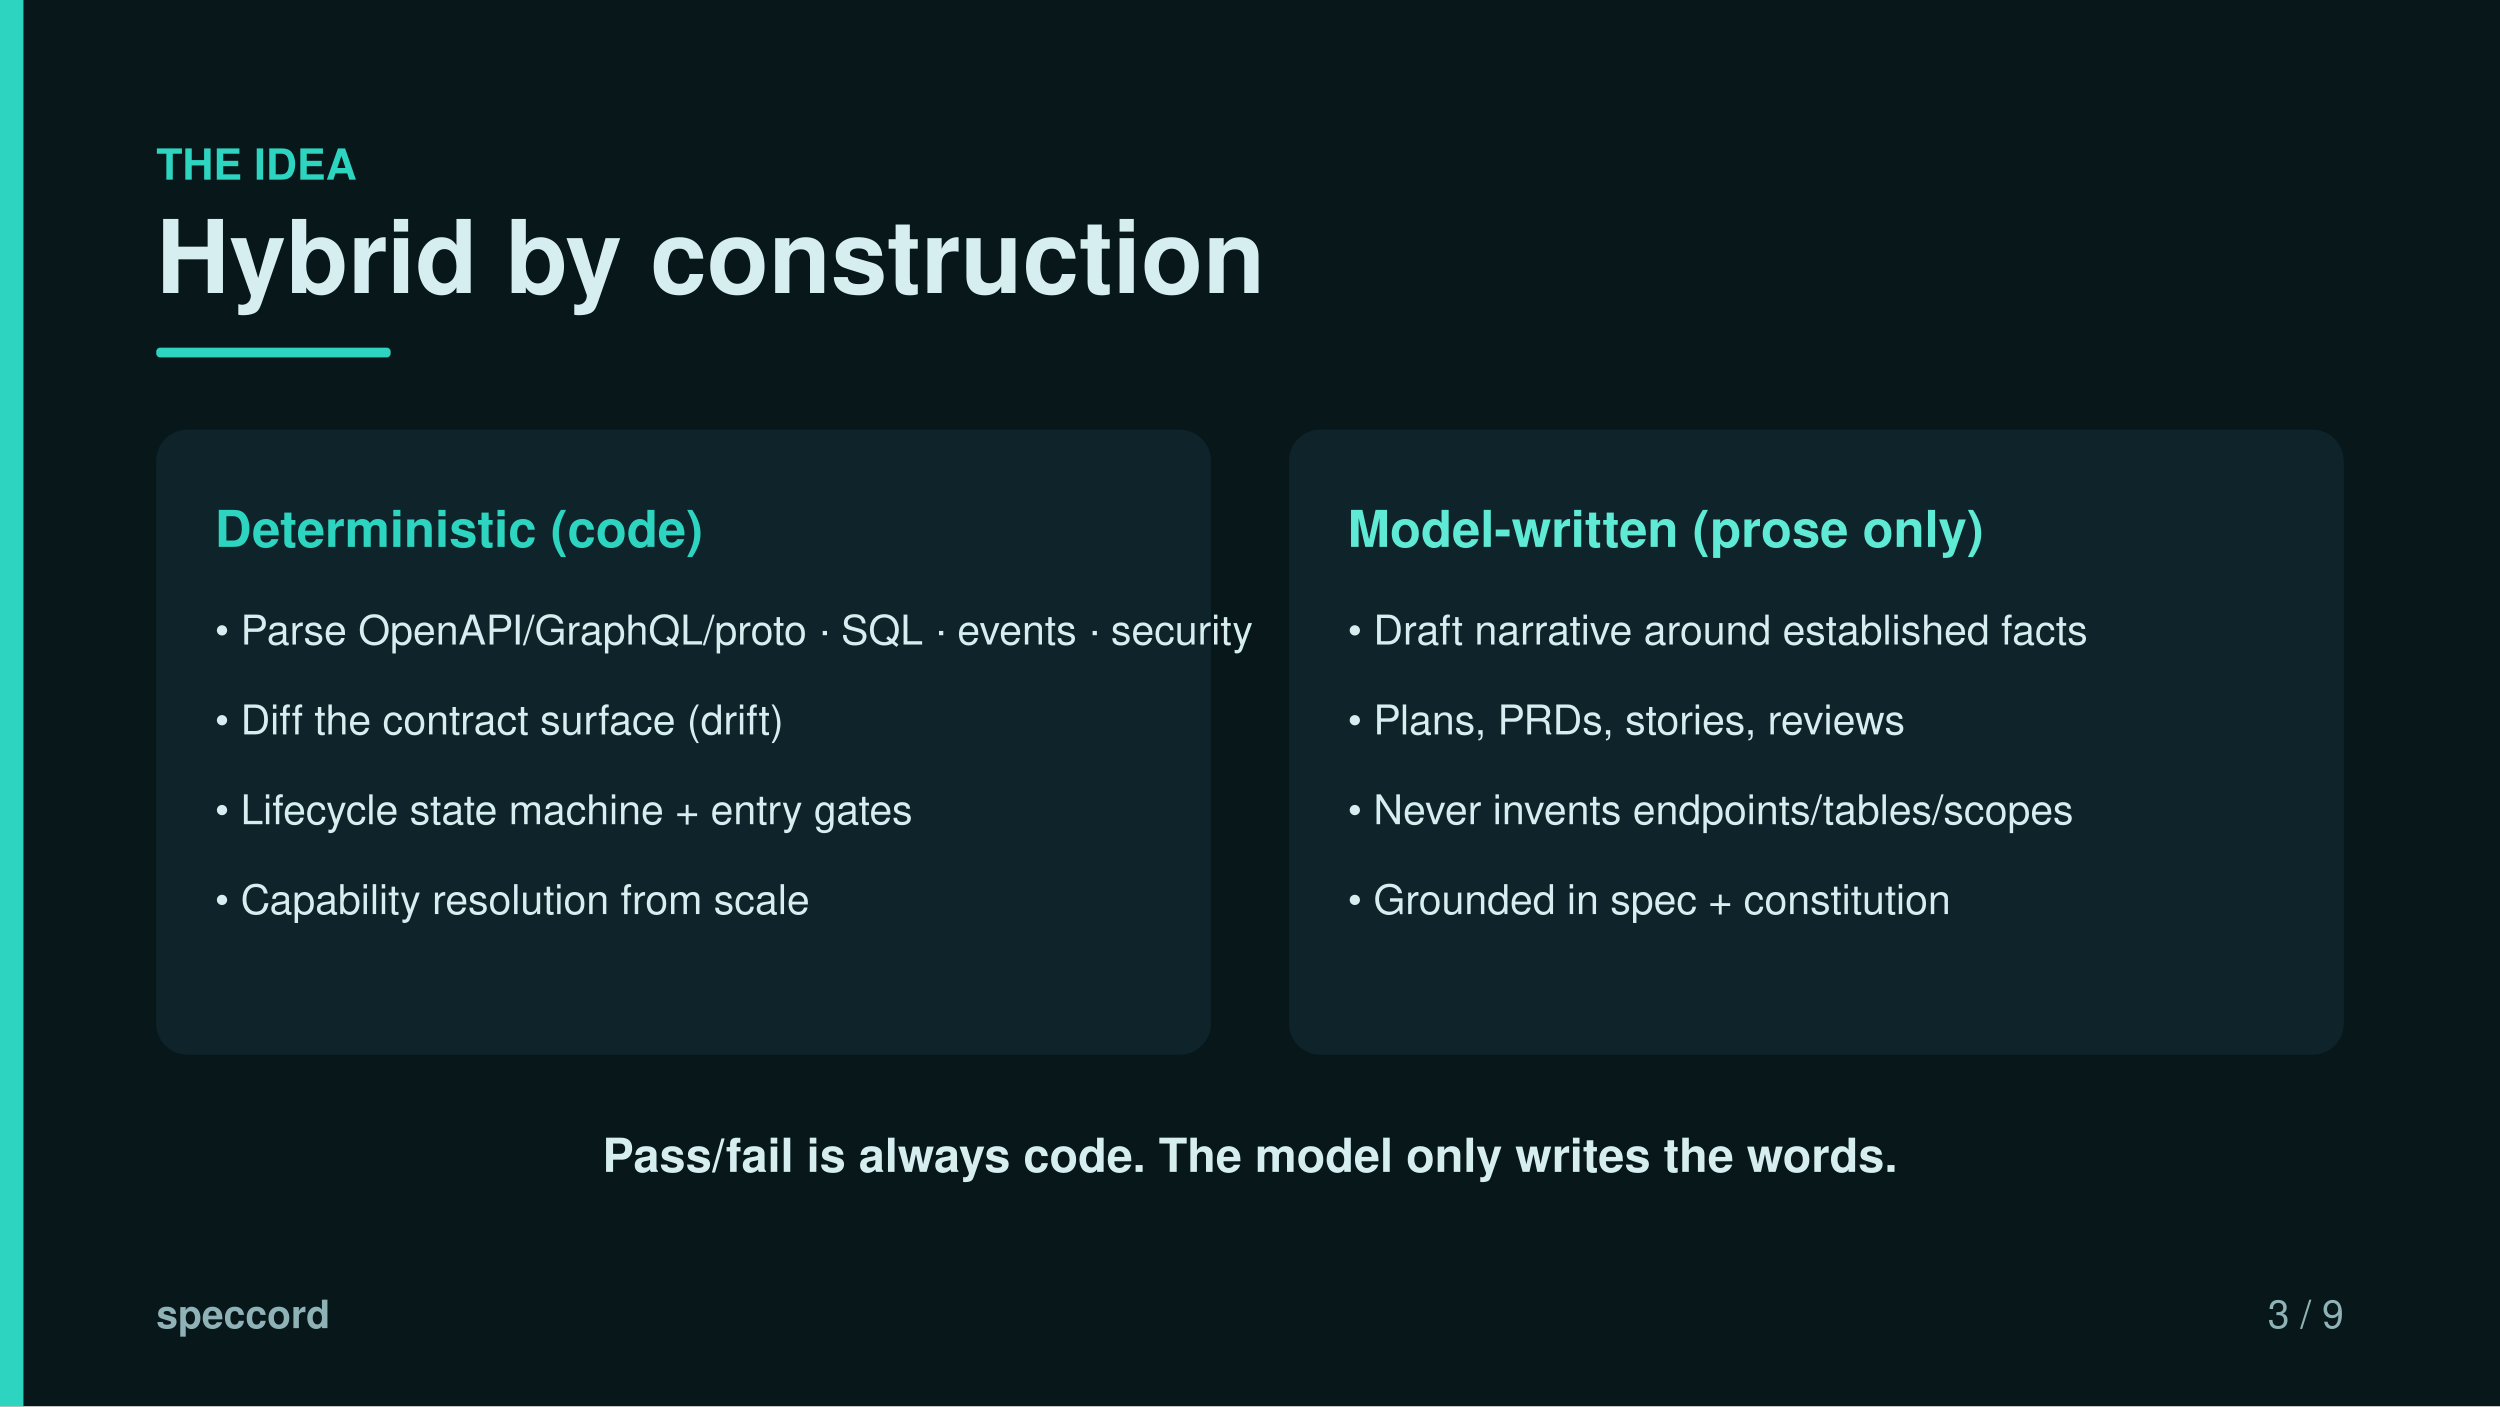
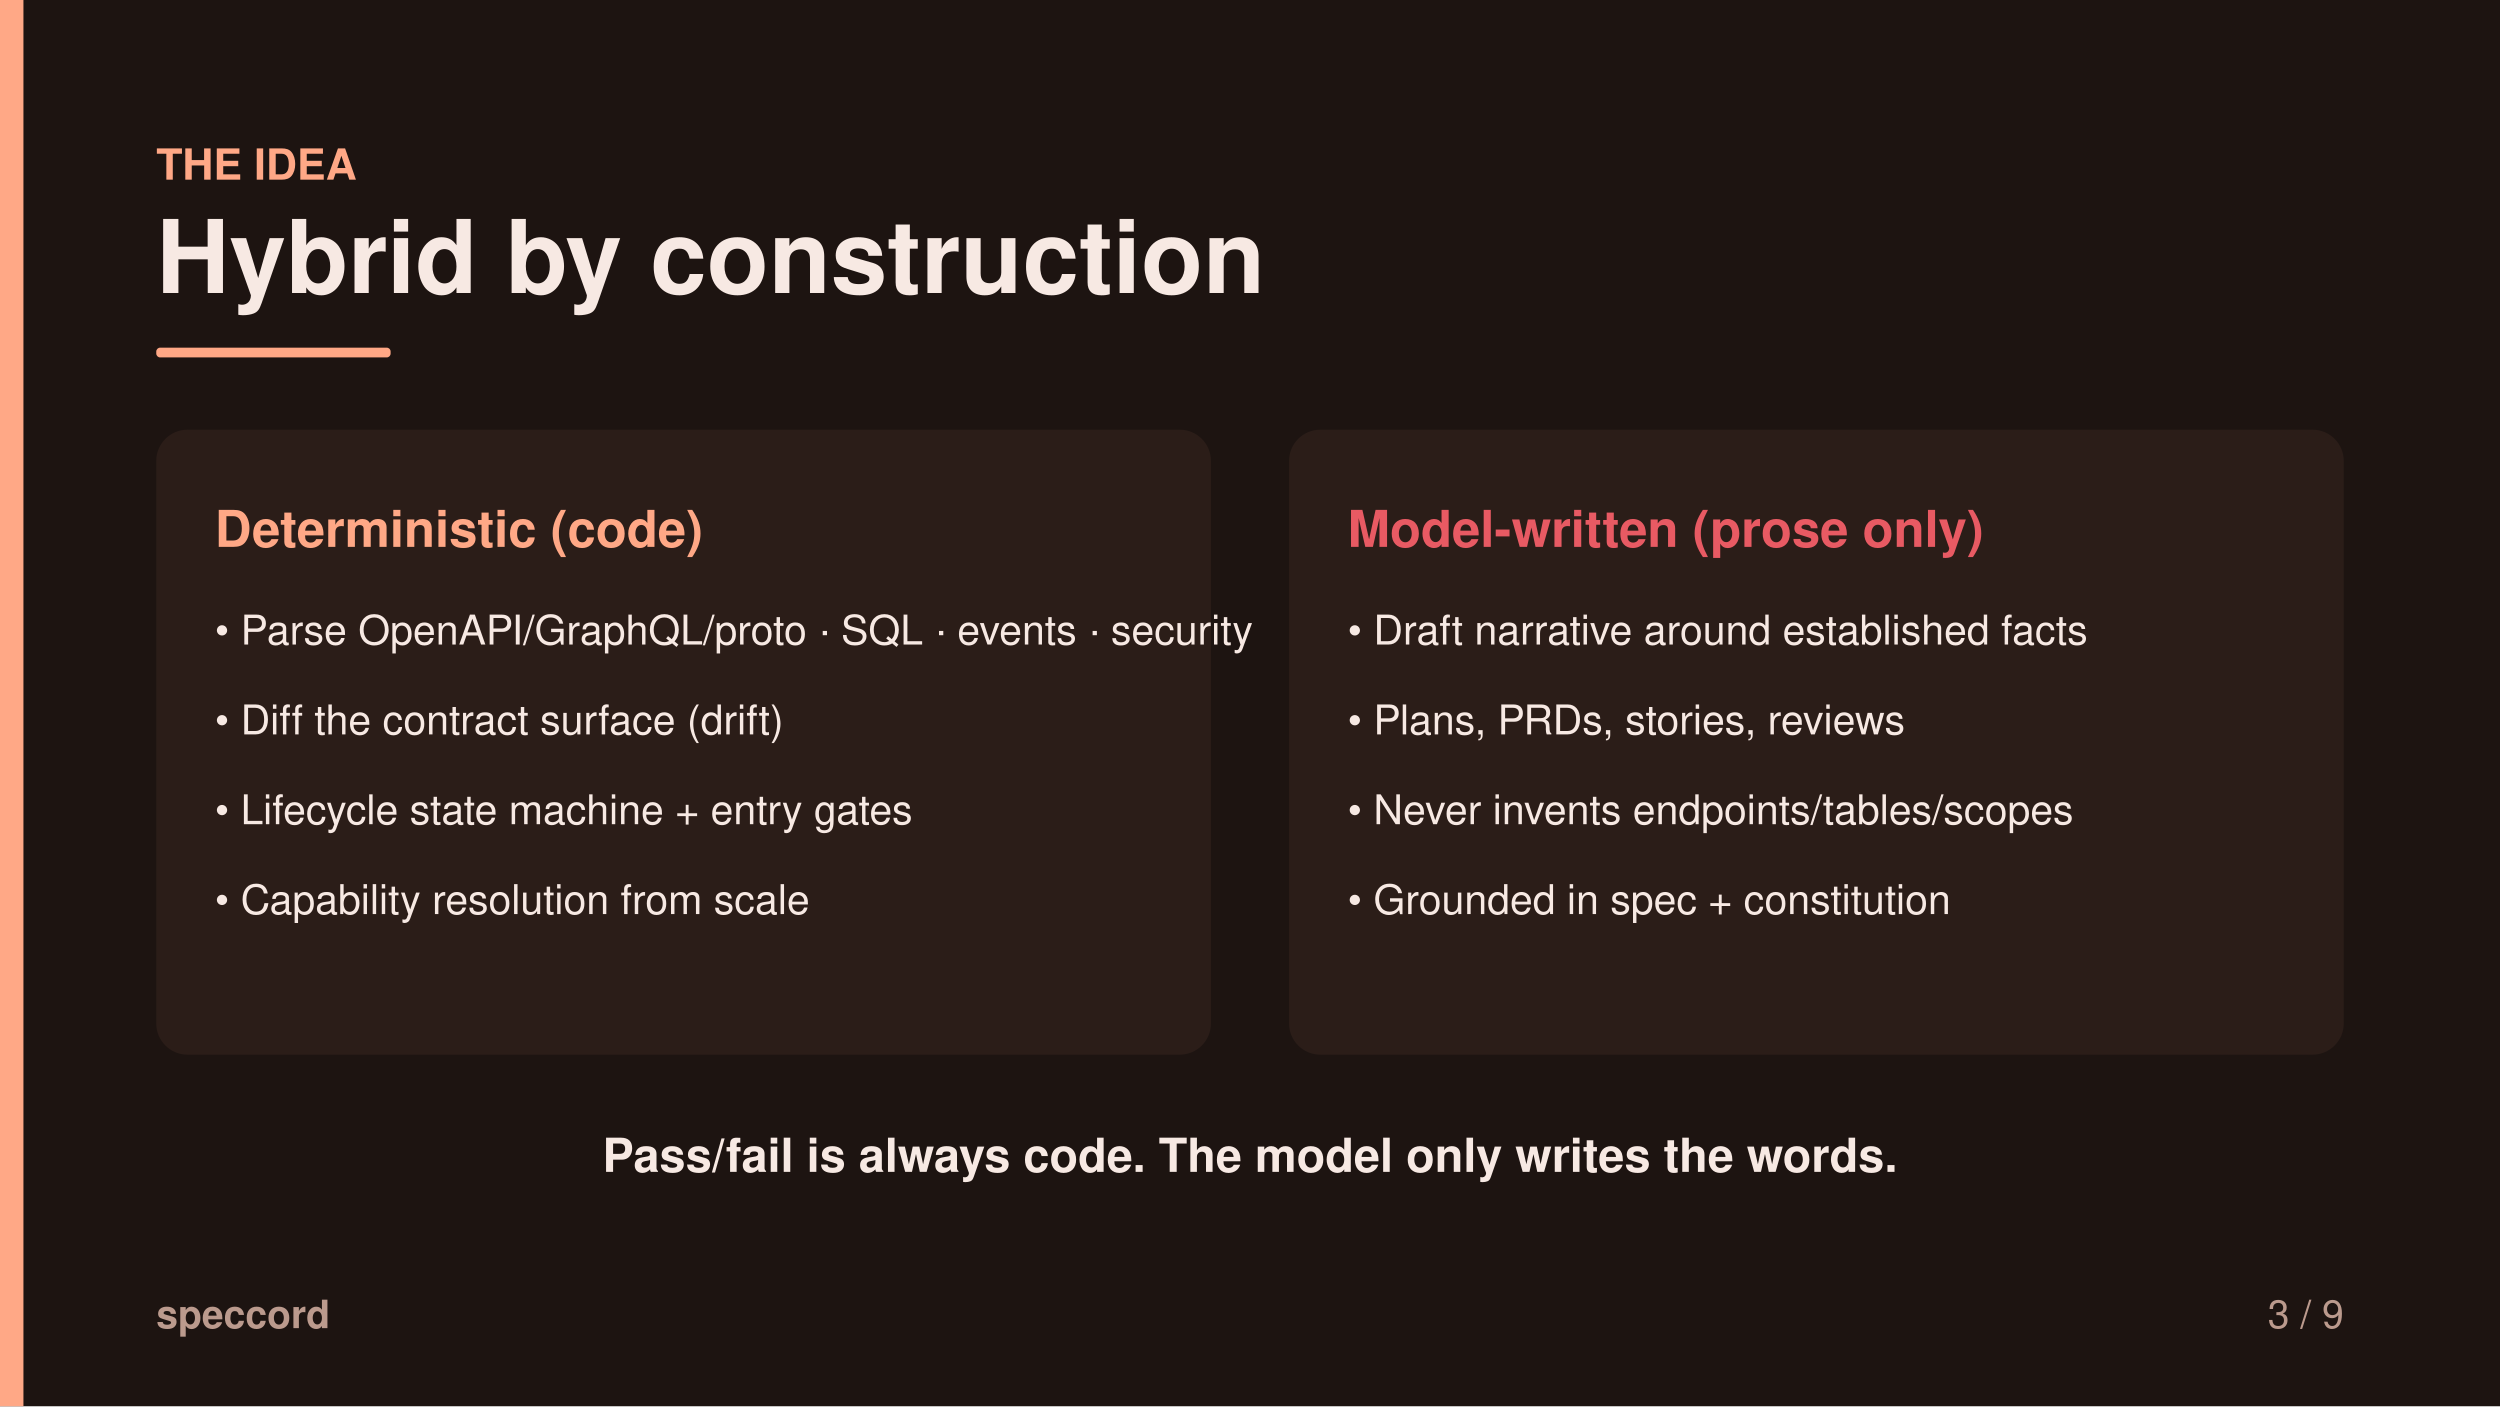
<svg xmlns="http://www.w3.org/2000/svg" viewBox="0 0 1280 720" width="1280" height="720" role="img">
-   <rect x="0" y="0" width="1280" height="720" rx="0" fill="#07171a" opacity="1.0" />
-   <rect x="0" y="0" width="12" height="720" rx="0" fill="#2dd4bf" opacity="1.0" />
-   <text x="80" y="92" font-family="'Helvetica Neue', Helvetica, Arial, sans-serif" font-size="22" font-weight="bold" fill="#2dd4bf" text-anchor="start" opacity="1.0">THE IDEA</text>
-   <text x="80" y="150" font-family="'Helvetica Neue', Helvetica, Arial, sans-serif" font-size="52" font-weight="bold" fill="#d6eef0" text-anchor="start" opacity="1.0">Hybrid by construction</text>
-   <rect x="80" y="178" width="120" height="5" rx="2" fill="#2dd4bf" opacity="1.0" />
-   <rect x="80" y="220" width="540" height="320" rx="16" fill="#0f242a" opacity="1.0" />
-   <text x="110" y="280" font-family="'Helvetica Neue', Helvetica, Arial, sans-serif" font-size="26" font-weight="bold" fill="#2dd4bf" text-anchor="start" opacity="1.0">Deterministic (code)</text>
-   <text x="110" y="330" font-family="'Helvetica Neue', Helvetica, Arial, sans-serif" font-size="21" font-weight="normal" fill="#d6eef0" text-anchor="start" opacity="1.0">• Parse OpenAPI/GraphQL/proto · SQL · events · security</text>
-   <text x="110" y="376" font-family="'Helvetica Neue', Helvetica, Arial, sans-serif" font-size="21" font-weight="normal" fill="#d6eef0" text-anchor="start" opacity="1.0">• Diff the contract surface (drift)</text>
-   <text x="110" y="422" font-family="'Helvetica Neue', Helvetica, Arial, sans-serif" font-size="21" font-weight="normal" fill="#d6eef0" text-anchor="start" opacity="1.0">• Lifecycle state machine + entry gates</text>
-   <text x="110" y="468" font-family="'Helvetica Neue', Helvetica, Arial, sans-serif" font-size="21" font-weight="normal" fill="#d6eef0" text-anchor="start" opacity="1.0">• Capability resolution from scale</text>
-   <rect x="660" y="220" width="540" height="320" rx="16" fill="#0f242a" opacity="1.0" />
-   <text x="690" y="280" font-family="'Helvetica Neue', Helvetica, Arial, sans-serif" font-size="26" font-weight="bold" fill="#5eead4" text-anchor="start" opacity="1.0">Model-written (prose only)</text>
-   <text x="690" y="330" font-family="'Helvetica Neue', Helvetica, Arial, sans-serif" font-size="21" font-weight="normal" fill="#d6eef0" text-anchor="start" opacity="1.0">• Draft narrative around established facts</text>
-   <text x="690" y="376" font-family="'Helvetica Neue', Helvetica, Arial, sans-serif" font-size="21" font-weight="normal" fill="#d6eef0" text-anchor="start" opacity="1.0">• Plans, PRDs, stories, reviews</text>
-   <text x="690" y="422" font-family="'Helvetica Neue', Helvetica, Arial, sans-serif" font-size="21" font-weight="normal" fill="#d6eef0" text-anchor="start" opacity="1.0">• Never invents endpoints/tables/scopes</text>
-   <text x="690" y="468" font-family="'Helvetica Neue', Helvetica, Arial, sans-serif" font-size="21" font-weight="normal" fill="#d6eef0" text-anchor="start" opacity="1.0">• Grounded in spec + constitution</text>
-   <text x="640.0" y="600" font-family="'Helvetica Neue', Helvetica, Arial, sans-serif" font-size="24" font-weight="bold" fill="#d6eef0" text-anchor="middle" opacity="1.0">Pass/fail is always code. The model only writes the words.</text>
-   <text x="80" y="680" font-family="'Helvetica Neue', Helvetica, Arial, sans-serif" font-size="20" font-weight="bold" fill="#8fb2b6" text-anchor="start" opacity="1.0">speccord</text>
-   <text x="1200" y="680" font-family="'Helvetica Neue', Helvetica, Arial, sans-serif" font-size="20" font-weight="normal" fill="#8fb2b6" text-anchor="end" opacity="1.0">3 / 9</text>
+   <rect x="0" y="0" width="1280" height="720" rx="0" fill="#1d1411" opacity="1.0" />
+   <rect x="0" y="0" width="12" height="720" rx="0" fill="#ffa886" opacity="1.0" />
+   <text x="80" y="92" font-family="'Helvetica Neue', Helvetica, Arial, sans-serif" font-size="22" font-weight="bold" fill="#ffa886" text-anchor="start" opacity="1.0">THE IDEA</text>
+   <text x="80" y="150" font-family="'Helvetica Neue', Helvetica, Arial, sans-serif" font-size="52" font-weight="bold" fill="#f7e9e3" text-anchor="start" opacity="1.0">Hybrid by construction</text>
+   <rect x="80" y="178" width="120" height="5" rx="2" fill="#ffa886" opacity="1.0" />
+   <rect x="80" y="220" width="540" height="320" rx="16" fill="#2b1d18" opacity="1.0" />
+   <text x="110" y="280" font-family="'Helvetica Neue', Helvetica, Arial, sans-serif" font-size="26" font-weight="bold" fill="#ffa886" text-anchor="start" opacity="1.0">Deterministic (code)</text>
+   <text x="110" y="330" font-family="'Helvetica Neue', Helvetica, Arial, sans-serif" font-size="21" font-weight="normal" fill="#f7e9e3" text-anchor="start" opacity="1.0">• Parse OpenAPI/GraphQL/proto · SQL · events · security</text>
+   <text x="110" y="376" font-family="'Helvetica Neue', Helvetica, Arial, sans-serif" font-size="21" font-weight="normal" fill="#f7e9e3" text-anchor="start" opacity="1.0">• Diff the contract surface (drift)</text>
+   <text x="110" y="422" font-family="'Helvetica Neue', Helvetica, Arial, sans-serif" font-size="21" font-weight="normal" fill="#f7e9e3" text-anchor="start" opacity="1.0">• Lifecycle state machine + entry gates</text>
+   <text x="110" y="468" font-family="'Helvetica Neue', Helvetica, Arial, sans-serif" font-size="21" font-weight="normal" fill="#f7e9e3" text-anchor="start" opacity="1.0">• Capability resolution from scale</text>
+   <rect x="660" y="220" width="540" height="320" rx="16" fill="#2b1d18" opacity="1.0" />
+   <text x="690" y="280" font-family="'Helvetica Neue', Helvetica, Arial, sans-serif" font-size="26" font-weight="bold" fill="#e85a63" text-anchor="start" opacity="1.0">Model-written (prose only)</text>
+   <text x="690" y="330" font-family="'Helvetica Neue', Helvetica, Arial, sans-serif" font-size="21" font-weight="normal" fill="#f7e9e3" text-anchor="start" opacity="1.0">• Draft narrative around established facts</text>
+   <text x="690" y="376" font-family="'Helvetica Neue', Helvetica, Arial, sans-serif" font-size="21" font-weight="normal" fill="#f7e9e3" text-anchor="start" opacity="1.0">• Plans, PRDs, stories, reviews</text>
+   <text x="690" y="422" font-family="'Helvetica Neue', Helvetica, Arial, sans-serif" font-size="21" font-weight="normal" fill="#f7e9e3" text-anchor="start" opacity="1.0">• Never invents endpoints/tables/scopes</text>
+   <text x="690" y="468" font-family="'Helvetica Neue', Helvetica, Arial, sans-serif" font-size="21" font-weight="normal" fill="#f7e9e3" text-anchor="start" opacity="1.0">• Grounded in spec + constitution</text>
+   <text x="640.0" y="600" font-family="'Helvetica Neue', Helvetica, Arial, sans-serif" font-size="24" font-weight="bold" fill="#f7e9e3" text-anchor="middle" opacity="1.0">Pass/fail is always code. The model only writes the words.</text>
+   <text x="80" y="680" font-family="'Helvetica Neue', Helvetica, Arial, sans-serif" font-size="20" font-weight="bold" fill="#bb9a8d" text-anchor="start" opacity="1.0">speccord</text>
+   <text x="1200" y="680" font-family="'Helvetica Neue', Helvetica, Arial, sans-serif" font-size="20" font-weight="normal" fill="#bb9a8d" text-anchor="end" opacity="1.0">3 / 9</text>
</svg>
